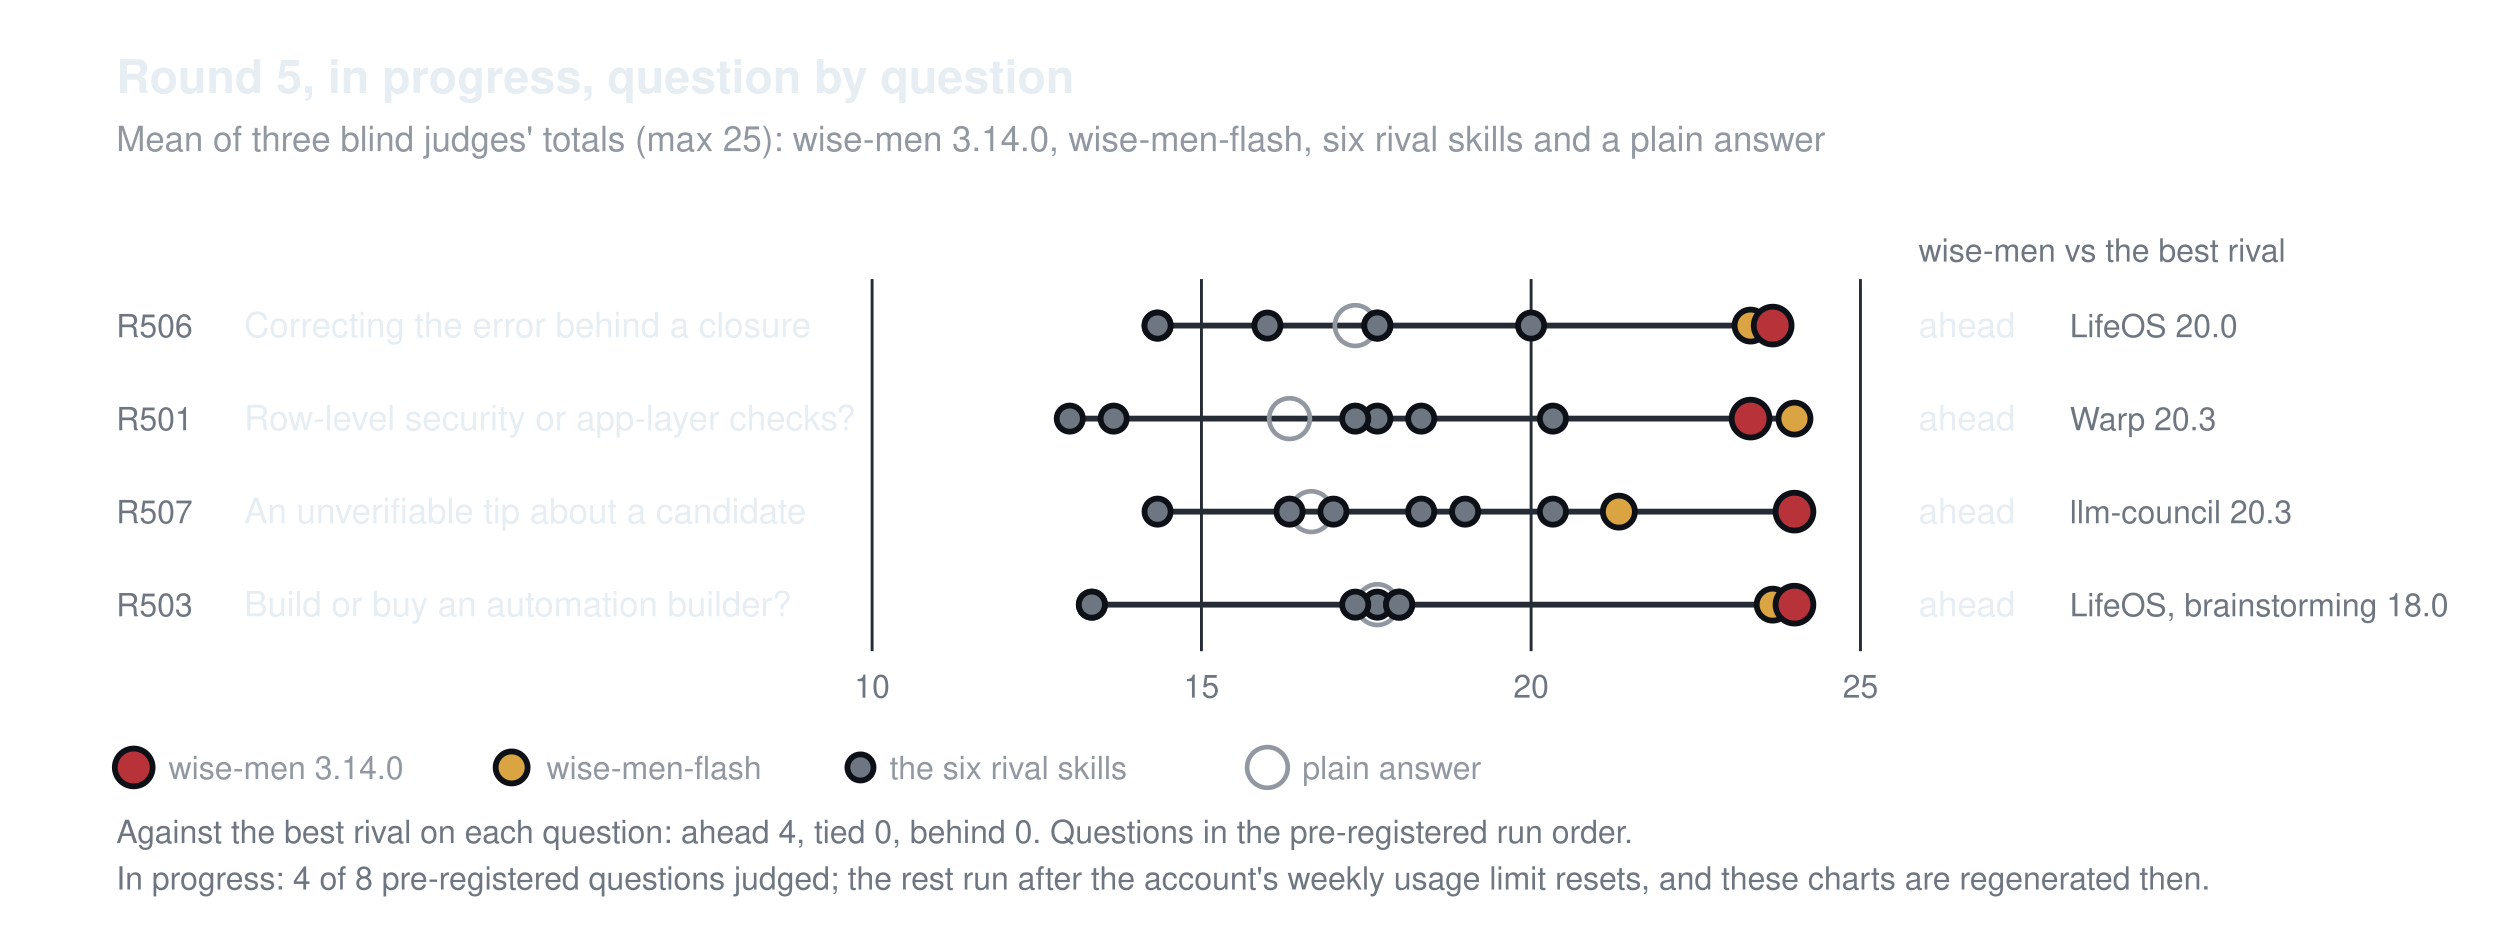
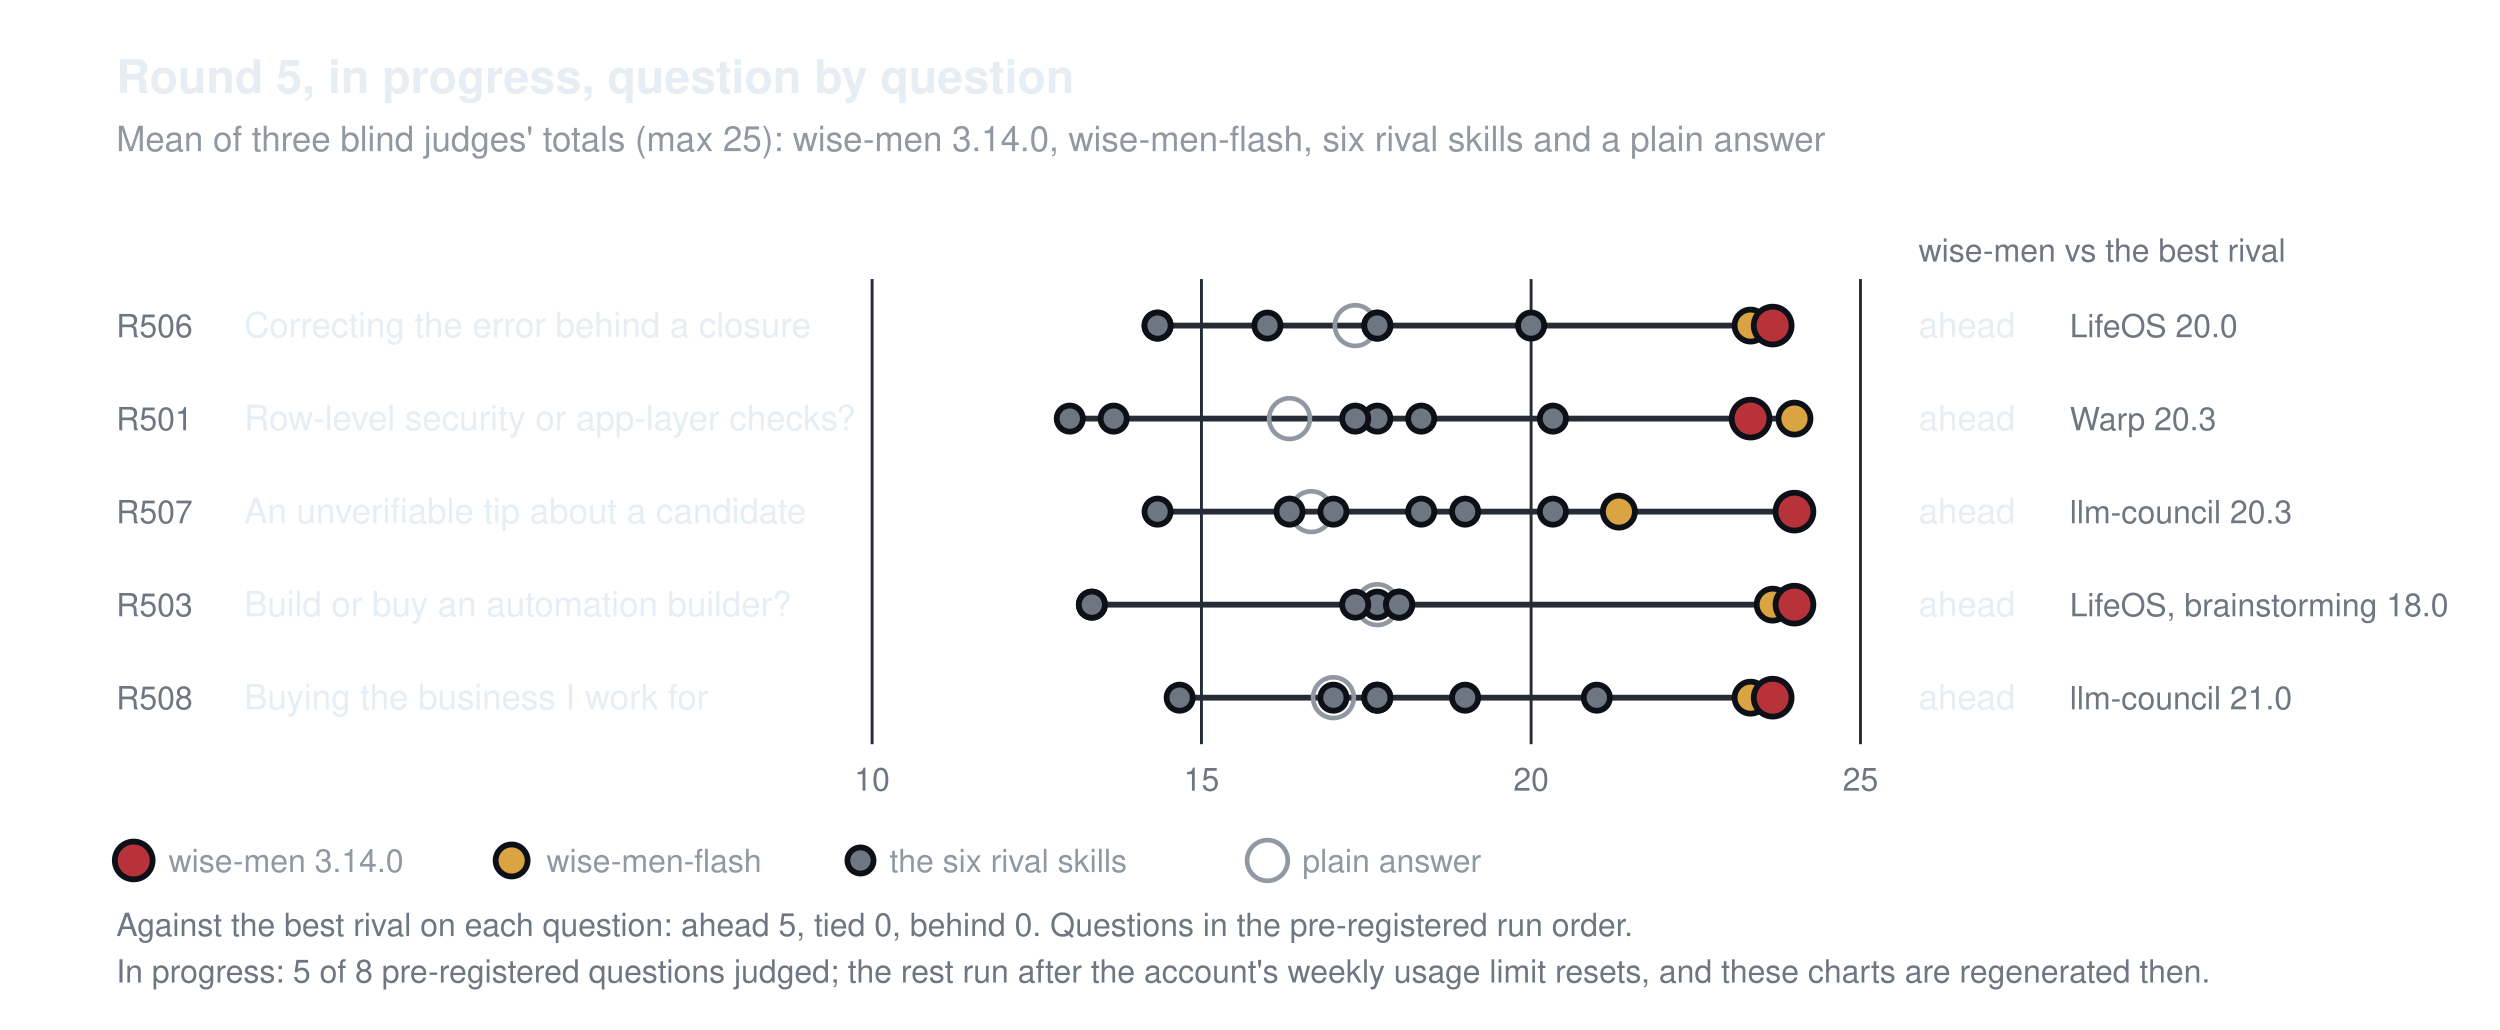
- <svg xmlns="http://www.w3.org/2000/svg" viewBox="0 0 860 322" width="860" font-family="-apple-system, BlinkMacSystemFont, 'Segoe UI', Helvetica, Arial, sans-serif">
+ <svg xmlns="http://www.w3.org/2000/svg" viewBox="0 0 860 354" width="860" font-family="-apple-system, BlinkMacSystemFont, 'Segoe UI', Helvetica, Arial, sans-serif">
  <text x="40" y="32" font-size="16" font-weight="600" fill="#e6edf3" text-anchor="start">Round 5, in progress, question by question</text>
  <text x="40" y="52" font-size="12" font-weight="400" fill="#9198a1" text-anchor="start">Mean of three blind judges' totals (max 25): wise-men 3.14.0, wise-men-flash, six rival skills and a plain answer</text>
  <text x="660" y="90" font-size="11" font-weight="400" fill="#6e7681" text-anchor="start">wise-men vs the best rival</text>
-   <line x1="300" y1="96" x2="300" y2="224" stroke="#262c36" stroke-width="1" />
-   <text x="300" y="240" font-size="11" font-weight="400" fill="#6e7681" text-anchor="middle">10</text>
-   <line x1="413.3" y1="96" x2="413.3" y2="224" stroke="#262c36" stroke-width="1" />
-   <text x="413.3" y="240" font-size="11" font-weight="400" fill="#6e7681" text-anchor="middle">15</text>
-   <line x1="526.7" y1="96" x2="526.7" y2="224" stroke="#262c36" stroke-width="1" />
-   <text x="526.7" y="240" font-size="11" font-weight="400" fill="#6e7681" text-anchor="middle">20</text>
-   <line x1="640" y1="96" x2="640" y2="224" stroke="#262c36" stroke-width="1" />
-   <text x="640" y="240" font-size="11" font-weight="400" fill="#6e7681" text-anchor="middle">25</text>
+   <line x1="300" y1="96" x2="300" y2="256" stroke="#262c36" stroke-width="1" />
+   <text x="300" y="272" font-size="11" font-weight="400" fill="#6e7681" text-anchor="middle">10</text>
+   <line x1="413.3" y1="96" x2="413.3" y2="256" stroke="#262c36" stroke-width="1" />
+   <text x="413.3" y="272" font-size="11" font-weight="400" fill="#6e7681" text-anchor="middle">15</text>
+   <line x1="526.7" y1="96" x2="526.7" y2="256" stroke="#262c36" stroke-width="1" />
+   <text x="526.7" y="272" font-size="11" font-weight="400" fill="#6e7681" text-anchor="middle">20</text>
+   <line x1="640" y1="96" x2="640" y2="256" stroke="#262c36" stroke-width="1" />
+   <text x="640" y="272" font-size="11" font-weight="400" fill="#6e7681" text-anchor="middle">25</text>
  <text x="40" y="116" font-size="11" font-weight="400" fill="#6e7681" text-anchor="start">R506</text>
  <text x="84" y="116" font-size="12" font-weight="400" fill="#e6edf3" text-anchor="start">Correcting the error behind a closure</text>
  <line x1="398.2" y1="112" x2="609.8" y2="112" stroke="#262c36" stroke-width="2" />
  <circle cx="466.2" cy="112" r="7" fill="none" stroke="#9198a1" stroke-width="1.6" />
  <circle cx="473.8" cy="112" r="4.5" fill="#6e7681" stroke="#0d1117" stroke-width="2" />
  <circle cx="398.2" cy="112" r="4.5" fill="#6e7681" stroke="#0d1117" stroke-width="2" />
  <circle cx="526.7" cy="112" r="4.5" fill="#6e7681" stroke="#0d1117" stroke-width="2" />
  <circle cx="436" cy="112" r="4.5" fill="#6e7681" stroke="#0d1117" stroke-width="2" />
  <circle cx="473.8" cy="112" r="4.5" fill="#6e7681" stroke="#0d1117" stroke-width="2" />
  <circle cx="398.2" cy="112" r="4.5" fill="#6e7681" stroke="#0d1117" stroke-width="2" />
  <circle cx="602.2" cy="112" r="5.5" fill="#d9a441" stroke="#0d1117" stroke-width="2" />
  <circle cx="609.8" cy="112" r="6.5" fill="#b8323a" stroke="#0d1117" stroke-width="2" />
  <text x="660" y="116" font-size="12" font-weight="400" fill="#e6edf3" text-anchor="start">ahead</text>
  <text x="712" y="116" font-size="11" font-weight="400" fill="#6e7681" text-anchor="start">LifeOS 20.0</text>
  <text x="40" y="148" font-size="11" font-weight="400" fill="#6e7681" text-anchor="start">R501</text>
  <text x="84" y="148" font-size="12" font-weight="400" fill="#e6edf3" text-anchor="start">Row-level security or app-layer checks?</text>
  <line x1="368" y1="144" x2="617.3" y2="144" stroke="#262c36" stroke-width="2" />
  <circle cx="443.6" cy="144" r="7" fill="none" stroke="#9198a1" stroke-width="1.6" />
  <circle cx="534.2" cy="144" r="4.5" fill="#6e7681" stroke="#0d1117" stroke-width="2" />
  <circle cx="473.8" cy="144" r="4.5" fill="#6e7681" stroke="#0d1117" stroke-width="2" />
  <circle cx="383.1" cy="144" r="4.5" fill="#6e7681" stroke="#0d1117" stroke-width="2" />
  <circle cx="466.2" cy="144" r="4.5" fill="#6e7681" stroke="#0d1117" stroke-width="2" />
  <circle cx="368" cy="144" r="4.5" fill="#6e7681" stroke="#0d1117" stroke-width="2" />
  <circle cx="488.9" cy="144" r="4.5" fill="#6e7681" stroke="#0d1117" stroke-width="2" />
  <circle cx="617.3" cy="144" r="5.5" fill="#d9a441" stroke="#0d1117" stroke-width="2" />
  <circle cx="602.2" cy="144" r="6.5" fill="#b8323a" stroke="#0d1117" stroke-width="2" />
  <text x="660" y="148" font-size="12" font-weight="400" fill="#e6edf3" text-anchor="start">ahead</text>
  <text x="712" y="148" font-size="11" font-weight="400" fill="#6e7681" text-anchor="start">Warp 20.3</text>
  <text x="40" y="180" font-size="11" font-weight="400" fill="#6e7681" text-anchor="start">R507</text>
  <text x="84" y="180" font-size="12" font-weight="400" fill="#e6edf3" text-anchor="start">An unverifiable tip about a candidate</text>
  <line x1="398.2" y1="176" x2="617.3" y2="176" stroke="#262c36" stroke-width="2" />
  <circle cx="451.1" cy="176" r="7" fill="none" stroke="#9198a1" stroke-width="1.6" />
  <circle cx="504" cy="176" r="4.5" fill="#6e7681" stroke="#0d1117" stroke-width="2" />
  <circle cx="534.2" cy="176" r="4.5" fill="#6e7681" stroke="#0d1117" stroke-width="2" />
  <circle cx="488.9" cy="176" r="4.5" fill="#6e7681" stroke="#0d1117" stroke-width="2" />
  <circle cx="443.6" cy="176" r="4.5" fill="#6e7681" stroke="#0d1117" stroke-width="2" />
  <circle cx="398.2" cy="176" r="4.5" fill="#6e7681" stroke="#0d1117" stroke-width="2" />
  <circle cx="458.7" cy="176" r="4.5" fill="#6e7681" stroke="#0d1117" stroke-width="2" />
  <circle cx="556.9" cy="176" r="5.5" fill="#d9a441" stroke="#0d1117" stroke-width="2" />
  <circle cx="617.3" cy="176" r="6.5" fill="#b8323a" stroke="#0d1117" stroke-width="2" />
  <text x="660" y="180" font-size="12" font-weight="400" fill="#e6edf3" text-anchor="start">ahead</text>
  <text x="712" y="180" font-size="11" font-weight="400" fill="#6e7681" text-anchor="start">llm-council 20.3</text>
  <text x="40" y="212" font-size="11" font-weight="400" fill="#6e7681" text-anchor="start">R503</text>
  <text x="84" y="212" font-size="12" font-weight="400" fill="#e6edf3" text-anchor="start">Build or buy an automation builder?</text>
  <line x1="375.6" y1="208" x2="617.3" y2="208" stroke="#262c36" stroke-width="2" />
  <circle cx="473.8" cy="208" r="7" fill="none" stroke="#9198a1" stroke-width="1.6" />
  <circle cx="473.8" cy="208" r="4.5" fill="#6e7681" stroke="#0d1117" stroke-width="2" />
  <circle cx="375.6" cy="208" r="4.5" fill="#6e7681" stroke="#0d1117" stroke-width="2" />
  <circle cx="481.3" cy="208" r="4.5" fill="#6e7681" stroke="#0d1117" stroke-width="2" />
  <circle cx="466.2" cy="208" r="4.5" fill="#6e7681" stroke="#0d1117" stroke-width="2" />
  <circle cx="481.3" cy="208" r="4.5" fill="#6e7681" stroke="#0d1117" stroke-width="2" />
  <circle cx="375.6" cy="208" r="4.5" fill="#6e7681" stroke="#0d1117" stroke-width="2" />
  <circle cx="609.8" cy="208" r="5.5" fill="#d9a441" stroke="#0d1117" stroke-width="2" />
  <circle cx="617.3" cy="208" r="6.5" fill="#b8323a" stroke="#0d1117" stroke-width="2" />
  <text x="660" y="212" font-size="12" font-weight="400" fill="#e6edf3" text-anchor="start">ahead</text>
  <text x="712" y="212" font-size="11" font-weight="400" fill="#6e7681" text-anchor="start">LifeOS, brainstorming 18.0</text>
-   <circle cx="46" cy="264" r="6.5" fill="#b8323a" stroke="#0d1117" stroke-width="2" />
-   <text x="58" y="268" font-size="11" font-weight="400" fill="#9198a1" text-anchor="start">wise-men 3.14.0</text>
-   <circle cx="176" cy="264" r="5.5" fill="#d9a441" stroke="#0d1117" stroke-width="2" />
-   <text x="188" y="268" font-size="11" font-weight="400" fill="#9198a1" text-anchor="start">wise-men-flash</text>
-   <circle cx="296" cy="264" r="4.5" fill="#6e7681" stroke="#0d1117" stroke-width="2" />
-   <text x="306" y="268" font-size="11" font-weight="400" fill="#9198a1" text-anchor="start">the six rival skills</text>
-   <circle cx="436" cy="264" r="7" fill="none" stroke="#9198a1" stroke-width="1.6" />
-   <text x="448" y="268" font-size="11" font-weight="400" fill="#9198a1" text-anchor="start">plain answer</text>
-   <text x="40" y="290" font-size="11" font-weight="400" fill="#6e7681" text-anchor="start">Against the best rival on each question: ahead 4, tied 0, behind 0. Questions in the pre-registered run order.</text>
-   <text x="40" y="306" font-size="11" font-weight="400" fill="#6e7681" text-anchor="start">In progress: 4 of 8 pre-registered questions judged; the rest run after the account's weekly usage limit resets, and these charts are regenerated then.</text>
+   <text x="40" y="244" font-size="11" font-weight="400" fill="#6e7681" text-anchor="start">R508</text>
+   <text x="84" y="244" font-size="12" font-weight="400" fill="#e6edf3" text-anchor="start">Buying the business I work for</text>
+   <line x1="405.8" y1="240" x2="609.8" y2="240" stroke="#262c36" stroke-width="2" />
+   <circle cx="458.7" cy="240" r="7" fill="none" stroke="#9198a1" stroke-width="1.6" />
+   <circle cx="473.8" cy="240" r="4.5" fill="#6e7681" stroke="#0d1117" stroke-width="2" />
+   <circle cx="549.3" cy="240" r="4.5" fill="#6e7681" stroke="#0d1117" stroke-width="2" />
+   <circle cx="504" cy="240" r="4.5" fill="#6e7681" stroke="#0d1117" stroke-width="2" />
+   <circle cx="405.8" cy="240" r="4.5" fill="#6e7681" stroke="#0d1117" stroke-width="2" />
+   <circle cx="458.7" cy="240" r="4.5" fill="#6e7681" stroke="#0d1117" stroke-width="2" />
+   <circle cx="473.8" cy="240" r="4.5" fill="#6e7681" stroke="#0d1117" stroke-width="2" />
+   <circle cx="602.2" cy="240" r="5.5" fill="#d9a441" stroke="#0d1117" stroke-width="2" />
+   <circle cx="609.8" cy="240" r="6.5" fill="#b8323a" stroke="#0d1117" stroke-width="2" />
+   <text x="660" y="244" font-size="12" font-weight="400" fill="#e6edf3" text-anchor="start">ahead</text>
+   <text x="712" y="244" font-size="11" font-weight="400" fill="#6e7681" text-anchor="start">llm-council 21.0</text>
+   <circle cx="46" cy="296" r="6.5" fill="#b8323a" stroke="#0d1117" stroke-width="2" />
+   <text x="58" y="300" font-size="11" font-weight="400" fill="#9198a1" text-anchor="start">wise-men 3.14.0</text>
+   <circle cx="176" cy="296" r="5.5" fill="#d9a441" stroke="#0d1117" stroke-width="2" />
+   <text x="188" y="300" font-size="11" font-weight="400" fill="#9198a1" text-anchor="start">wise-men-flash</text>
+   <circle cx="296" cy="296" r="4.5" fill="#6e7681" stroke="#0d1117" stroke-width="2" />
+   <text x="306" y="300" font-size="11" font-weight="400" fill="#9198a1" text-anchor="start">the six rival skills</text>
+   <circle cx="436" cy="296" r="7" fill="none" stroke="#9198a1" stroke-width="1.6" />
+   <text x="448" y="300" font-size="11" font-weight="400" fill="#9198a1" text-anchor="start">plain answer</text>
+   <text x="40" y="322" font-size="11" font-weight="400" fill="#6e7681" text-anchor="start">Against the best rival on each question: ahead 5, tied 0, behind 0. Questions in the pre-registered run order.</text>
+   <text x="40" y="338" font-size="11" font-weight="400" fill="#6e7681" text-anchor="start">In progress: 5 of 8 pre-registered questions judged; the rest run after the account's weekly usage limit resets, and these charts are regenerated then.</text>
</svg>
